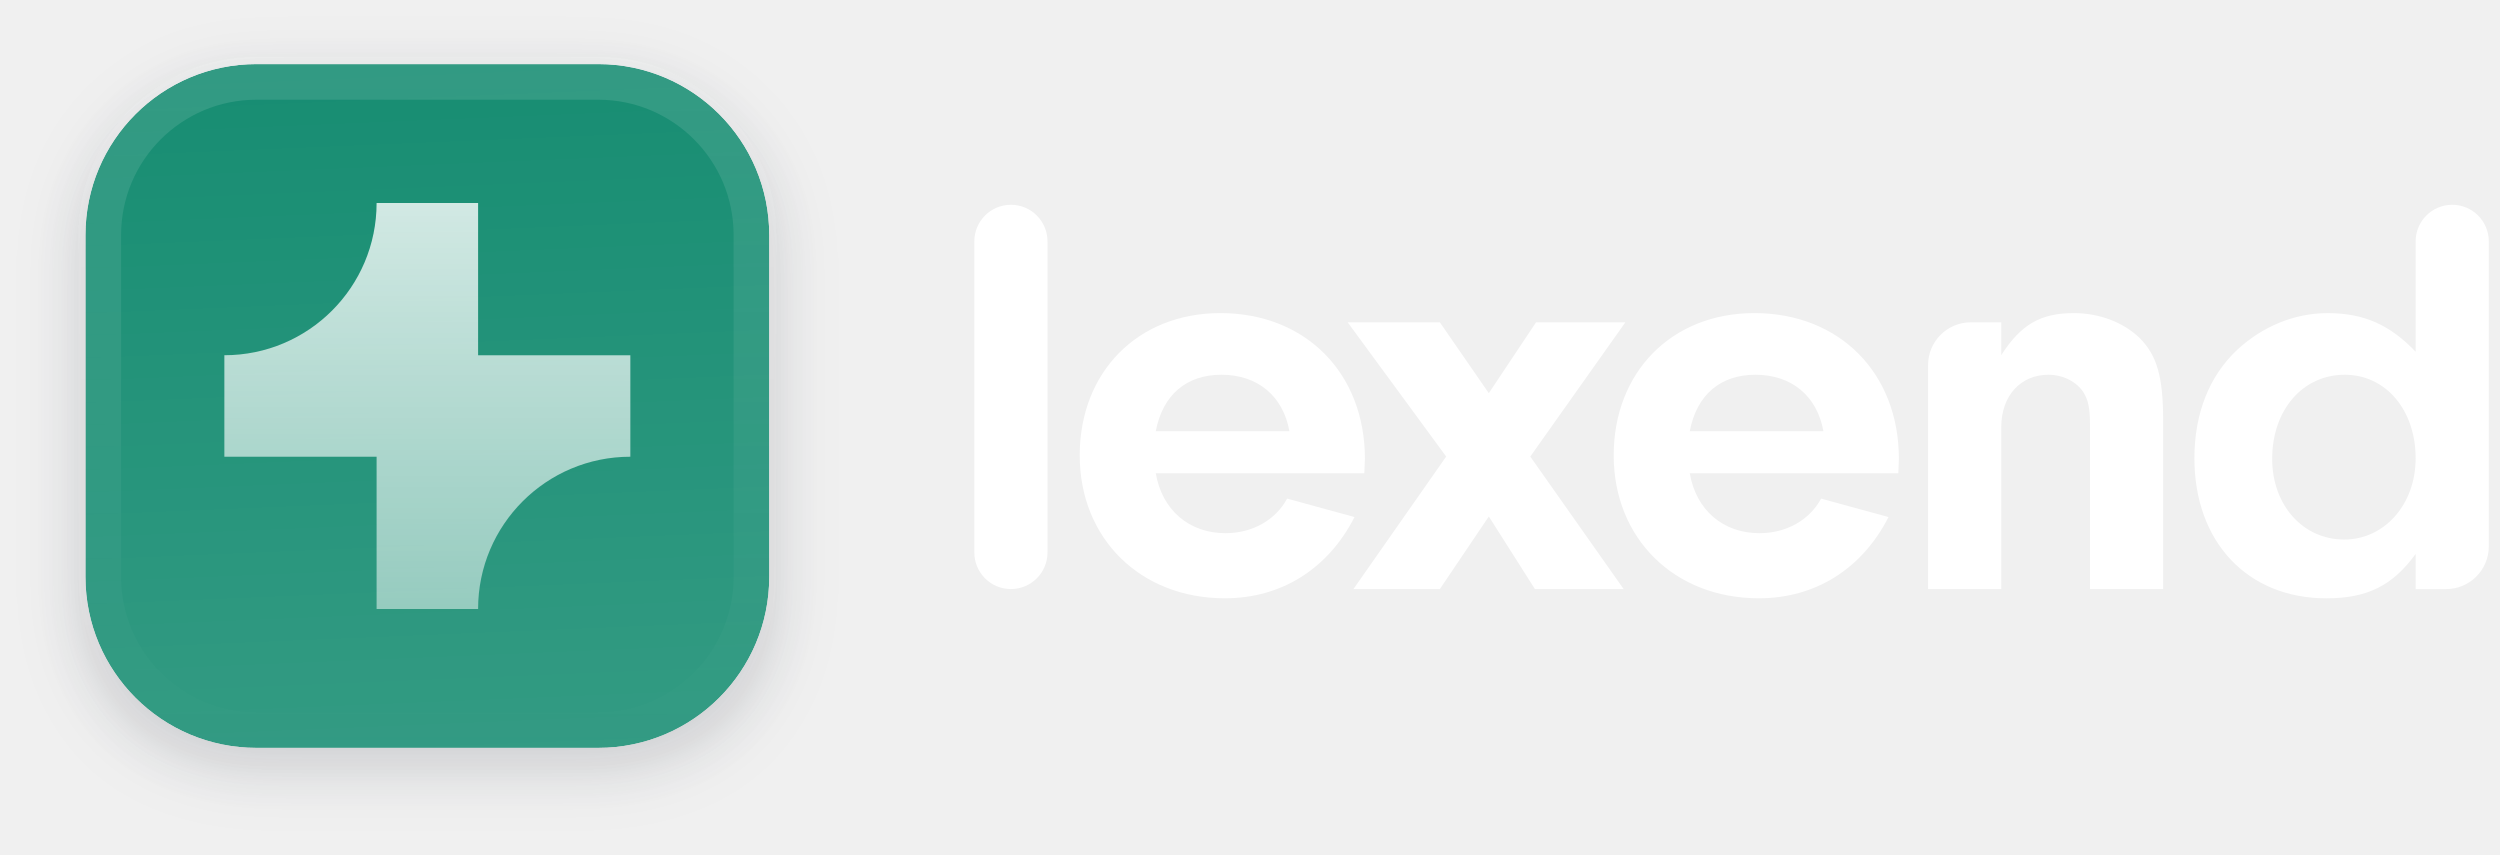
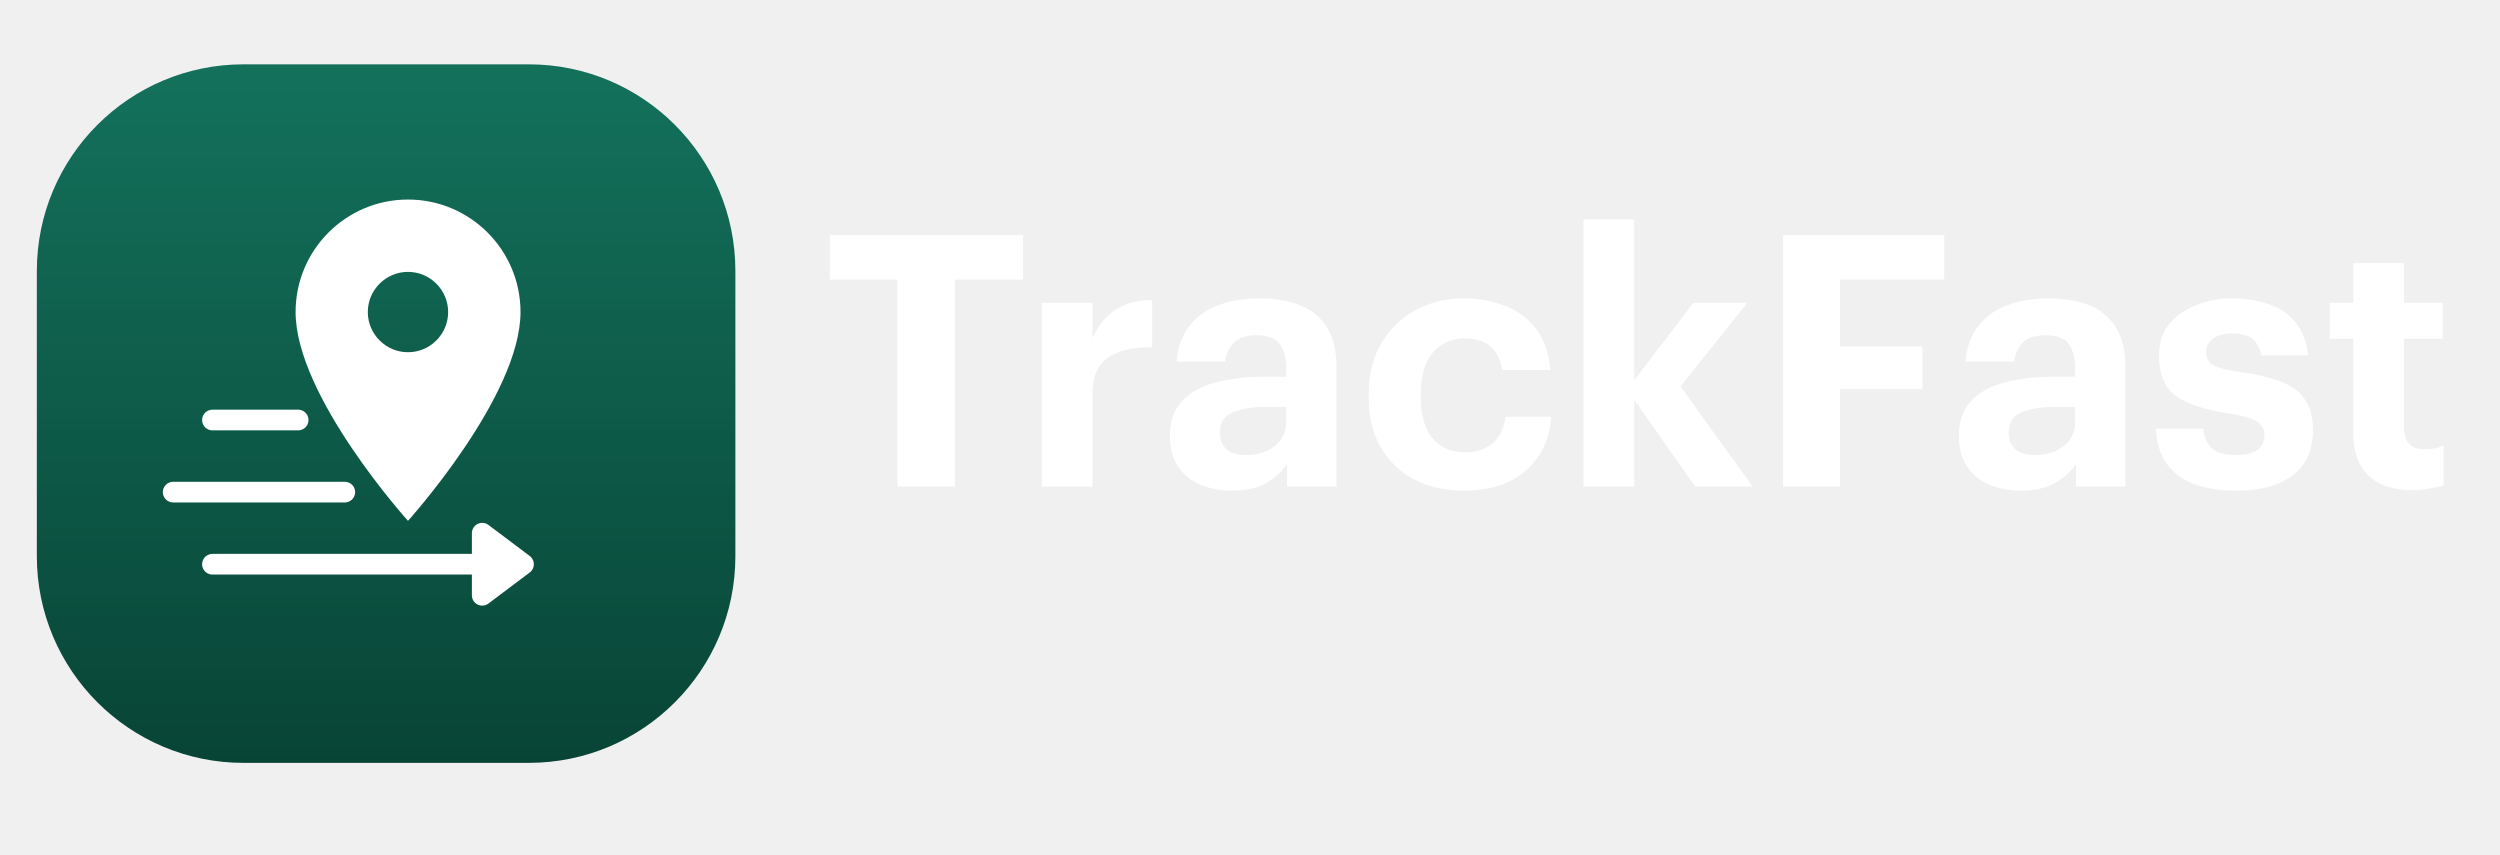
- <svg xmlns="http://www.w3.org/2000/svg" width="117" height="40" viewBox="0 0 117 40" fill="none">
-   <g filter="url(#filter0_dd_1894_485083)">
-     <mask id="a" style="mask-type:luminance" maskUnits="userSpaceOnUse" x="4" y="3" width="32" height="32">
-       <path d="M28 3H12a8 8 0 00-8 8v16a8 8 0 008 8h16a8 8 0 008-8V11a8 8 0 00-8-8z" fill="#fff" />
-     </mask>
-     <g mask="url(#a)">
-       <path d="M28 3H12a8 8 0 00-8 8v16a8 8 0 008 8h16a8 8 0 008-8V11a8 8 0 00-8-8z" fill="#178D72" />
-       <path d="M4 3h32v32H4V3z" fill="url(#paint0_linear_1894_485083)" />
-       <path d="M17.625 9.5a7.125 7.125 0 01-7.125 7.125v4.75h7.125V28.5h4.75a7.125 7.125 0 017.125-7.125v-4.75h-7.125V9.5h-4.75z" fill="url(#paint1_linear_1894_485083)" />
+ <svg xmlns="http://www.w3.org/2000/svg" width="117" zoomAndPan="magnify" viewBox="0 0 87.75 30" height="40" preserveAspectRatio="xMidYMid meet" version="1.0">
+   <defs>
+     <g />
+     <clipPath id="0d6118aa9c">
+       <path d="M 28 6 L 86.215 6 L 86.215 20 L 28 20 Z M 28 6 " clip-rule="nonzero" />
+     </clipPath>
+     <clipPath id="e2e1281b98">
+       <rect x="0" width="59" y="0" height="14" />
+     </clipPath>
+     <clipPath id="adcbdaa186">
+       <path d="M 1.293 2.258 L 25.812 2.258 L 25.812 26.777 L 1.293 26.777 Z M 1.293 2.258 " clip-rule="nonzero" />
+     </clipPath>
+     <clipPath id="66d376f96b">
+       <path d="M 25.812 9.512 L 25.812 19.523 C 25.812 23.527 22.566 26.777 18.559 26.777 L 8.547 26.777 C 4.543 26.777 1.293 23.527 1.293 19.523 L 1.293 9.512 C 1.293 5.504 4.543 2.258 8.547 2.258 L 18.559 2.258 C 22.566 2.258 25.812 5.504 25.812 9.512 Z M 25.812 9.512 " clip-rule="nonzero" />
+     </clipPath>
+     <clipPath id="f74da55372">
+       <path d="M 0.293 0.258 L 24.812 0.258 L 24.812 24.777 L 0.293 24.777 Z M 0.293 0.258 " clip-rule="nonzero" />
+     </clipPath>
+     <clipPath id="d8b9195dbe">
+       <path d="M 24.812 7.512 L 24.812 17.523 C 24.812 21.527 21.566 24.777 17.559 24.777 L 7.547 24.777 C 3.543 24.777 0.293 21.527 0.293 17.523 L 0.293 7.512 C 0.293 3.504 3.543 0.258 7.547 0.258 L 17.559 0.258 C 21.566 0.258 24.812 3.504 24.812 7.512 Z M 24.812 7.512 " clip-rule="nonzero" />
+     </clipPath>
+     <linearGradient x1="128" gradientTransform="matrix(0.0957812, 0, 0, 0.0957812, 0.294353, 0.256135)" y1="0" x2="128" gradientUnits="userSpaceOnUse" y2="256" id="516dff018e">
+       <stop stop-opacity="1" stop-color="rgb(7.449%, 44.31%, 35.689%)" offset="0" />
+       <stop stop-opacity="1" stop-color="rgb(7.416%, 44.171%, 35.576%)" offset="0.016" />
+       <stop stop-opacity="1" stop-color="rgb(7.349%, 43.895%, 35.349%)" offset="0.031" />
+       <stop stop-opacity="1" stop-color="rgb(7.281%, 43.62%, 35.123%)" offset="0.047" />
+       <stop stop-opacity="1" stop-color="rgb(7.213%, 43.344%, 34.895%)" offset="0.062" />
+       <stop stop-opacity="1" stop-color="rgb(7.146%, 43.068%, 34.668%)" offset="0.078" />
+       <stop stop-opacity="1" stop-color="rgb(7.079%, 42.793%, 34.442%)" offset="0.094" />
+       <stop stop-opacity="1" stop-color="rgb(7.011%, 42.517%, 34.215%)" offset="0.109" />
+       <stop stop-opacity="1" stop-color="rgb(6.944%, 42.241%, 33.989%)" offset="0.125" />
+       <stop stop-opacity="1" stop-color="rgb(6.877%, 41.966%, 33.762%)" offset="0.141" />
+       <stop stop-opacity="1" stop-color="rgb(6.81%, 41.69%, 33.534%)" offset="0.156" />
+       <stop stop-opacity="1" stop-color="rgb(6.741%, 41.415%, 33.308%)" offset="0.172" />
+       <stop stop-opacity="1" stop-color="rgb(6.674%, 41.139%, 33.081%)" offset="0.188" />
+       <stop stop-opacity="1" stop-color="rgb(6.607%, 40.863%, 32.855%)" offset="0.203" />
+       <stop stop-opacity="1" stop-color="rgb(6.54%, 40.588%, 32.628%)" offset="0.219" />
+       <stop stop-opacity="1" stop-color="rgb(6.473%, 40.312%, 32.402%)" offset="0.234" />
+       <stop stop-opacity="1" stop-color="rgb(6.406%, 40.036%, 32.175%)" offset="0.25" />
+       <stop stop-opacity="1" stop-color="rgb(6.339%, 39.761%, 31.947%)" offset="0.266" />
+       <stop stop-opacity="1" stop-color="rgb(6.271%, 39.485%, 31.721%)" offset="0.281" />
+       <stop stop-opacity="1" stop-color="rgb(6.203%, 39.209%, 31.494%)" offset="0.297" />
+       <stop stop-opacity="1" stop-color="rgb(6.136%, 38.934%, 31.268%)" offset="0.312" />
+       <stop stop-opacity="1" stop-color="rgb(6.068%, 38.658%, 31.041%)" offset="0.328" />
+       <stop stop-opacity="1" stop-color="rgb(6.001%, 38.383%, 30.814%)" offset="0.344" />
+       <stop stop-opacity="1" stop-color="rgb(5.934%, 38.107%, 30.588%)" offset="0.359" />
+       <stop stop-opacity="1" stop-color="rgb(5.867%, 37.831%, 30.36%)" offset="0.375" />
+       <stop stop-opacity="1" stop-color="rgb(5.8%, 37.556%, 30.135%)" offset="0.391" />
+       <stop stop-opacity="1" stop-color="rgb(5.731%, 37.28%, 29.907%)" offset="0.406" />
+       <stop stop-opacity="1" stop-color="rgb(5.664%, 37.004%, 29.681%)" offset="0.422" />
+       <stop stop-opacity="1" stop-color="rgb(5.597%, 36.729%, 29.454%)" offset="0.438" />
+       <stop stop-opacity="1" stop-color="rgb(5.53%, 36.453%, 29.227%)" offset="0.453" />
+       <stop stop-opacity="1" stop-color="rgb(5.463%, 36.177%, 29.001%)" offset="0.469" />
+       <stop stop-opacity="1" stop-color="rgb(5.396%, 35.902%, 28.773%)" offset="0.484" />
+       <stop stop-opacity="1" stop-color="rgb(5.328%, 35.626%, 28.548%)" offset="0.5" />
+       <stop stop-opacity="1" stop-color="rgb(5.26%, 35.352%, 28.32%)" offset="0.516" />
+       <stop stop-opacity="1" stop-color="rgb(5.193%, 35.075%, 28.093%)" offset="0.531" />
+       <stop stop-opacity="1" stop-color="rgb(5.125%, 34.799%, 27.867%)" offset="0.547" />
+       <stop stop-opacity="1" stop-color="rgb(5.058%, 34.525%, 27.64%)" offset="0.562" />
+       <stop stop-opacity="1" stop-color="rgb(4.991%, 34.248%, 27.414%)" offset="0.578" />
+       <stop stop-opacity="1" stop-color="rgb(4.924%, 33.972%, 27.187%)" offset="0.594" />
+       <stop stop-opacity="1" stop-color="rgb(4.857%, 33.698%, 26.961%)" offset="0.609" />
+       <stop stop-opacity="1" stop-color="rgb(4.79%, 33.421%, 26.733%)" offset="0.625" />
+       <stop stop-opacity="1" stop-color="rgb(4.721%, 33.147%, 26.506%)" offset="0.641" />
+       <stop stop-opacity="1" stop-color="rgb(4.654%, 32.87%, 26.28%)" offset="0.656" />
+       <stop stop-opacity="1" stop-color="rgb(4.587%, 32.594%, 26.053%)" offset="0.672" />
+       <stop stop-opacity="1" stop-color="rgb(4.52%, 32.32%, 25.827%)" offset="0.688" />
+       <stop stop-opacity="1" stop-color="rgb(4.453%, 32.043%, 25.6%)" offset="0.703" />
+       <stop stop-opacity="1" stop-color="rgb(4.385%, 31.767%, 25.374%)" offset="0.719" />
+       <stop stop-opacity="1" stop-color="rgb(4.318%, 31.493%, 25.146%)" offset="0.734" />
+       <stop stop-opacity="1" stop-color="rgb(4.25%, 31.216%, 24.919%)" offset="0.75" />
+       <stop stop-opacity="1" stop-color="rgb(4.182%, 30.94%, 24.693%)" offset="0.766" />
+       <stop stop-opacity="1" stop-color="rgb(4.115%, 30.666%, 24.466%)" offset="0.781" />
+       <stop stop-opacity="1" stop-color="rgb(4.048%, 30.389%, 24.24%)" offset="0.797" />
+       <stop stop-opacity="1" stop-color="rgb(3.981%, 30.115%, 24.013%)" offset="0.812" />
+       <stop stop-opacity="1" stop-color="rgb(3.914%, 29.839%, 23.785%)" offset="0.828" />
+       <stop stop-opacity="1" stop-color="rgb(3.847%, 29.562%, 23.56%)" offset="0.844" />
+       <stop stop-opacity="1" stop-color="rgb(3.78%, 29.288%, 23.332%)" offset="0.859" />
+       <stop stop-opacity="1" stop-color="rgb(3.711%, 29.012%, 23.106%)" offset="0.875" />
+       <stop stop-opacity="1" stop-color="rgb(3.644%, 28.735%, 22.879%)" offset="0.891" />
+       <stop stop-opacity="1" stop-color="rgb(3.577%, 28.461%, 22.653%)" offset="0.906" />
+       <stop stop-opacity="1" stop-color="rgb(3.51%, 28.185%, 22.426%)" offset="0.922" />
+       <stop stop-opacity="1" stop-color="rgb(3.442%, 27.908%, 22.198%)" offset="0.938" />
+       <stop stop-opacity="1" stop-color="rgb(3.375%, 27.634%, 21.973%)" offset="0.953" />
+       <stop stop-opacity="1" stop-color="rgb(3.308%, 27.357%, 21.745%)" offset="0.969" />
+       <stop stop-opacity="1" stop-color="rgb(3.239%, 27.083%, 21.519%)" offset="0.984" />
+       <stop stop-opacity="1" stop-color="rgb(3.172%, 26.807%, 21.292%)" offset="1" />
+     </linearGradient>
+     <clipPath id="5ce92605b6">
+       <rect x="0" width="25" y="0" height="25" />
+     </clipPath>
+     <clipPath id="7b3f272d3d">
+       <path d="M 10.375 7 L 18.359 7 L 18.359 18.613 L 10.375 18.613 Z M 10.375 7 " clip-rule="nonzero" />
+     </clipPath>
+   </defs>
+   <g clip-path="url(#0d6118aa9c)">
+     <g transform="matrix(1, 0, 0, 1, 28, 6)">
+       <g clip-path="url(#e2e1281b98)">
+         <g fill="#ffffff" fill-opacity="1">
+           <g transform="translate(0.831694, 11.08034)">
+             <g>
+               <path d="M 2.672 0 L 2.672 -7.266 L 0.297 -7.266 L 0.297 -8.828 L 7.078 -8.828 L 7.078 -7.266 L 4.688 -7.266 L 4.688 0 Z M 2.672 0 " />
+             </g>
+           </g>
+         </g>
+         <g fill="#ffffff" fill-opacity="1">
+           <g transform="translate(7.766862, 11.08034)">
+             <g>
+               <path d="M 0.797 0 L 0.797 -6.453 L 2.578 -6.453 L 2.578 -5.219 C 2.785 -5.656 3.051 -5.984 3.375 -6.203 C 3.707 -6.43 4.141 -6.547 4.672 -6.547 L 4.672 -4.891 C 4.004 -4.898 3.488 -4.781 3.125 -4.531 C 2.758 -4.281 2.578 -3.848 2.578 -3.234 L 2.578 0 Z M 0.797 0 " />
+             </g>
+           </g>
+         </g>
+         <g fill="#ffffff" fill-opacity="1">
+           <g transform="translate(12.69065, 11.08034)">
+             <g>
+               <path d="M 2.531 0.141 C 2.145 0.141 1.785 0.07 1.453 -0.062 C 1.129 -0.195 0.867 -0.406 0.672 -0.688 C 0.473 -0.969 0.375 -1.336 0.375 -1.797 C 0.375 -2.297 0.516 -2.695 0.797 -3 C 1.078 -3.301 1.469 -3.52 1.969 -3.656 C 2.477 -3.789 3.066 -3.859 3.734 -3.859 L 4.453 -3.859 L 4.453 -4.125 C 4.453 -4.508 4.379 -4.801 4.234 -5 C 4.098 -5.207 3.82 -5.312 3.406 -5.312 C 3.051 -5.312 2.789 -5.227 2.625 -5.062 C 2.457 -4.895 2.352 -4.672 2.312 -4.391 L 0.609 -4.391 C 0.648 -4.898 0.801 -5.316 1.062 -5.641 C 1.32 -5.973 1.664 -6.219 2.094 -6.375 C 2.52 -6.531 2.992 -6.609 3.516 -6.609 C 4.047 -6.609 4.516 -6.531 4.922 -6.375 C 5.328 -6.219 5.645 -5.961 5.875 -5.609 C 6.102 -5.254 6.219 -4.785 6.219 -4.203 L 6.219 0 L 4.484 0 L 4.484 -0.781 C 4.297 -0.52 4.051 -0.301 3.75 -0.125 C 3.445 0.051 3.039 0.141 2.531 0.141 Z M 3.062 -1.109 C 3.457 -1.109 3.785 -1.211 4.047 -1.422 C 4.316 -1.629 4.453 -1.91 4.453 -2.266 L 4.453 -2.797 L 3.766 -2.797 C 3.242 -2.797 2.836 -2.727 2.547 -2.594 C 2.266 -2.469 2.125 -2.234 2.125 -1.891 C 2.125 -1.66 2.195 -1.473 2.344 -1.328 C 2.488 -1.18 2.727 -1.109 3.062 -1.109 Z M 3.062 -1.109 " />
+             </g>
+           </g>
+         </g>
+         <g fill="#ffffff" fill-opacity="1">
+           <g transform="translate(19.65064, 11.08034)">
+             <g>
+               <path d="M 3.719 0.141 C 3.094 0.141 2.523 0.016 2.016 -0.234 C 1.516 -0.492 1.117 -0.867 0.828 -1.359 C 0.535 -1.848 0.391 -2.441 0.391 -3.141 L 0.391 -3.25 C 0.391 -3.945 0.539 -4.547 0.844 -5.047 C 1.145 -5.547 1.547 -5.93 2.047 -6.203 C 2.555 -6.473 3.117 -6.609 3.734 -6.609 C 4.234 -6.609 4.703 -6.523 5.141 -6.359 C 5.578 -6.203 5.941 -5.941 6.234 -5.578 C 6.535 -5.211 6.711 -4.719 6.766 -4.094 L 5.078 -4.094 C 5.016 -4.477 4.867 -4.758 4.641 -4.938 C 4.422 -5.113 4.129 -5.203 3.766 -5.203 C 3.305 -5.203 2.93 -5.035 2.641 -4.703 C 2.359 -4.367 2.219 -3.891 2.219 -3.266 L 2.219 -3.172 C 2.219 -2.523 2.352 -2.035 2.625 -1.703 C 2.906 -1.367 3.297 -1.203 3.797 -1.203 C 4.16 -1.203 4.473 -1.305 4.734 -1.516 C 4.992 -1.734 5.145 -2.047 5.188 -2.453 L 6.797 -2.453 C 6.754 -1.691 6.461 -1.066 5.922 -0.578 C 5.391 -0.098 4.656 0.141 3.719 0.141 Z M 3.719 0.141 " />
+             </g>
+           </g>
+         </g>
+         <g fill="#ffffff" fill-opacity="1">
+           <g transform="translate(26.78339, 11.08034)">
+             <g>
+               <path d="M 0.797 0 L 0.797 -9.375 L 2.578 -9.375 L 2.578 -3.734 L 4.656 -6.453 L 6.547 -6.453 L 4.203 -3.516 L 6.734 0 L 4.719 0 L 2.578 -3.047 L 2.578 0 Z M 0.797 0 " />
+             </g>
+           </g>
+         </g>
+         <g fill="#ffffff" fill-opacity="1">
+           <g transform="translate(33.63231, 11.08034)">
+             <g>
+               <path d="M 0.953 0 L 0.953 -8.828 L 6.609 -8.828 L 6.609 -7.266 L 2.953 -7.266 L 2.953 -4.922 L 5.844 -4.922 L 5.844 -3.422 L 2.953 -3.422 L 2.953 0 Z M 0.953 0 " />
+             </g>
+           </g>
+         </g>
+         <g fill="#ffffff" fill-opacity="1">
+           <g transform="translate(40.38244, 11.08034)">
+             <g>
+               <path d="M 2.531 0.141 C 2.145 0.141 1.785 0.07 1.453 -0.062 C 1.129 -0.195 0.867 -0.406 0.672 -0.688 C 0.473 -0.969 0.375 -1.336 0.375 -1.797 C 0.375 -2.297 0.516 -2.695 0.797 -3 C 1.078 -3.301 1.469 -3.52 1.969 -3.656 C 2.477 -3.789 3.066 -3.859 3.734 -3.859 L 4.453 -3.859 L 4.453 -4.125 C 4.453 -4.508 4.379 -4.801 4.234 -5 C 4.098 -5.207 3.82 -5.312 3.406 -5.312 C 3.051 -5.312 2.789 -5.227 2.625 -5.062 C 2.457 -4.895 2.352 -4.672 2.312 -4.391 L 0.609 -4.391 C 0.648 -4.898 0.801 -5.316 1.062 -5.641 C 1.32 -5.973 1.664 -6.219 2.094 -6.375 C 2.52 -6.531 2.992 -6.609 3.516 -6.609 C 4.047 -6.609 4.516 -6.531 4.922 -6.375 C 5.328 -6.219 5.645 -5.961 5.875 -5.609 C 6.102 -5.254 6.219 -4.785 6.219 -4.203 L 6.219 0 L 4.484 0 L 4.484 -0.781 C 4.297 -0.52 4.051 -0.301 3.75 -0.125 C 3.445 0.051 3.039 0.141 2.531 0.141 Z M 3.062 -1.109 C 3.457 -1.109 3.785 -1.211 4.047 -1.422 C 4.316 -1.629 4.453 -1.91 4.453 -2.266 L 4.453 -2.797 L 3.766 -2.797 C 3.242 -2.797 2.836 -2.727 2.547 -2.594 C 2.266 -2.469 2.125 -2.234 2.125 -1.891 C 2.125 -1.66 2.195 -1.473 2.344 -1.328 C 2.488 -1.18 2.727 -1.109 3.062 -1.109 Z M 3.062 -1.109 " />
+             </g>
+           </g>
+         </g>
+         <g fill="#ffffff" fill-opacity="1">
+           <g transform="translate(47.34243, 11.08034)">
+             <g>
+               <path d="M 3.141 0.141 C 2.266 0.141 1.582 -0.039 1.094 -0.406 C 0.613 -0.781 0.359 -1.32 0.328 -2.031 L 1.984 -2.031 C 2.023 -1.738 2.129 -1.508 2.297 -1.344 C 2.461 -1.188 2.738 -1.109 3.125 -1.109 C 3.801 -1.109 4.141 -1.344 4.141 -1.812 C 4.141 -2.031 4.035 -2.195 3.828 -2.312 C 3.617 -2.426 3.285 -2.516 2.828 -2.578 C 1.973 -2.711 1.359 -2.926 0.984 -3.219 C 0.617 -3.508 0.438 -3.969 0.438 -4.594 C 0.438 -5.039 0.555 -5.41 0.797 -5.703 C 1.047 -6.004 1.363 -6.227 1.75 -6.375 C 2.145 -6.531 2.562 -6.609 3 -6.609 C 3.477 -6.609 3.906 -6.539 4.281 -6.406 C 4.664 -6.281 4.977 -6.07 5.219 -5.781 C 5.469 -5.488 5.617 -5.098 5.672 -4.609 L 4.031 -4.609 C 3.977 -4.867 3.875 -5.062 3.719 -5.188 C 3.562 -5.312 3.328 -5.375 3.016 -5.375 C 2.723 -5.375 2.492 -5.312 2.328 -5.188 C 2.172 -5.07 2.094 -4.914 2.094 -4.719 C 2.094 -4.508 2.18 -4.352 2.359 -4.25 C 2.547 -4.156 2.875 -4.078 3.344 -4.016 C 3.883 -3.941 4.336 -3.832 4.703 -3.688 C 5.078 -3.551 5.359 -3.348 5.547 -3.078 C 5.742 -2.805 5.844 -2.441 5.844 -1.984 C 5.844 -1.285 5.602 -0.754 5.125 -0.391 C 4.656 -0.035 3.992 0.141 3.141 0.141 Z M 3.141 0.141 " />
+             </g>
+           </g>
+         </g>
+         <g fill="#ffffff" fill-opacity="1">
+           <g transform="translate(53.53732, 11.08034)">
+             <g>
+               <path d="M 3.141 0.125 C 2.473 0.125 1.957 -0.047 1.594 -0.391 C 1.238 -0.734 1.062 -1.238 1.062 -1.906 L 1.062 -5.188 L 0.234 -5.188 L 0.234 -6.453 L 1.062 -6.453 L 1.062 -7.844 L 2.844 -7.844 L 2.844 -6.453 L 4.203 -6.453 L 4.203 -5.188 L 2.844 -5.188 L 2.844 -2.078 C 2.844 -1.566 3.082 -1.312 3.562 -1.312 C 3.812 -1.312 4.035 -1.352 4.234 -1.438 L 4.234 -0.047 C 4.109 -0.004 3.953 0.031 3.766 0.062 C 3.586 0.102 3.379 0.125 3.141 0.125 Z M 3.141 0.125 " />
+             </g>
+           </g>
+         </g>
+       </g>
    </g>
-     <path d="M28 3.667H12A7.333 7.333 0 004.667 11v16A7.333 7.333 0 0012 34.333h16A7.333 7.333 0 0035.333 27V11A7.333 7.333 0 0028 3.667z" stroke="url(#paint2_linear_1894_485083)" stroke-width="2" />
  </g>
-   <path d="M113.052 16.46v-5.164a1.712 1.712 0 113.424 0V25.57a2 2 0 01-2 2h-1.424v-1.645c-1.078 1.483-2.265 2.076-4.179 2.076-3.694 0-6.175-2.642-6.175-6.552 0-2.103.701-3.856 1.995-5.07 1.187-1.105 2.697-1.725 4.234-1.725 1.698 0 2.912.54 4.125 1.807zm-3.316 1.078c-1.969 0-3.398 1.645-3.398 3.937 0 2.157 1.429 3.775 3.371 3.775 1.887 0 3.343-1.645 3.343-3.802 0-2.265-1.402-3.91-3.316-3.91zm-19.502-.454a2 2 0 012-2h1.425v1.537c.916-1.429 1.833-1.968 3.397-1.968 1.187 0 2.319.431 3.074 1.16.809.808 1.105 1.806 1.105 3.855v7.9h-3.424V19.83c0-.701-.08-1.105-.297-1.456-.323-.512-.97-.836-1.644-.836-1.322 0-2.211.998-2.211 2.454v7.576h-3.425V17.084zm-1.393 5.065h-9.76c.296 1.726 1.563 2.804 3.262 2.804 1.267 0 2.346-.62 2.885-1.618l3.155.863C87.143 26.625 84.959 28 82.316 28c-3.963 0-6.795-2.804-6.795-6.687 0-3.91 2.724-6.66 6.58-6.66 3.99 0 6.767 2.804 6.767 6.822l-.027.674zm-9.76-1.968h6.255c-.296-1.645-1.483-2.643-3.182-2.643-1.644 0-2.75.944-3.073 2.643z" fill="#fff" />
-   <path d="M69.677 24.171l-2.292 3.398H63.34l4.341-6.202-4.61-6.283h4.314l2.291 3.317 2.212-3.316h4.179l-4.45 6.282 4.369 6.201h-4.152l-2.157-3.397z" fill="#fff" />
-   <path d="M63.85 22.149h-9.76c.297 1.726 1.564 2.804 3.262 2.804 1.268 0 2.346-.62 2.886-1.618l3.154.863C62.152 26.625 59.968 28 57.326 28c-3.964 0-6.795-2.804-6.795-6.687 0-3.91 2.723-6.66 6.579-6.66 3.99 0 6.768 2.804 6.768 6.822l-.027.674zm-9.76-1.968h6.255c-.296-1.645-1.483-2.643-3.181-2.643-1.645 0-2.75.944-3.074 2.643zm-5.067 5.675a1.712 1.712 0 11-3.424 0v-14.56a1.712 1.712 0 013.424 0v14.56z" fill="#fff" />
-   <defs>
-     <linearGradient id="paint0_linear_1894_485083" x1="20" y1="3" x2="21.333" y2="35" gradientUnits="userSpaceOnUse">
-       <stop stop-color="#fff" stop-opacity="0" />
-       <stop offset="1" stop-color="#fff" stop-opacity=".12" />
-     </linearGradient>
-     <linearGradient id="paint1_linear_1894_485083" x1="20" y1="9.5" x2="20" y2="28.5" gradientUnits="userSpaceOnUse">
-       <stop stop-color="#fff" stop-opacity=".8" />
-       <stop offset="1" stop-color="#fff" stop-opacity=".5" />
-     </linearGradient>
-     <linearGradient id="paint2_linear_1894_485083" x1="20" y1="3" x2="20" y2="35" gradientUnits="userSpaceOnUse">
-       <stop stop-color="#fff" stop-opacity=".12" />
-       <stop offset="1" stop-color="#fff" stop-opacity="0" />
-     </linearGradient>
-     <filter id="filter0_dd_1894_485083" x=".667" y=".667" width="38.667" height="38.667" filterUnits="userSpaceOnUse" color-interpolation-filters="sRGB">
-       <feFlood flood-opacity="0" result="BackgroundImageFix" />
-       <feColorMatrix in="SourceAlpha" values="0 0 0 0 0 0 0 0 0 0 0 0 0 0 0 0 0 0 127 0" result="hardAlpha" />
-       <feOffset dy="1" />
-       <feGaussianBlur stdDeviation="1" />
-       <feColorMatrix values="0 0 0 0 0.063 0 0 0 0 0.094 0 0 0 0 0.157 0 0 0 0.06 0" />
-       <feBlend in2="BackgroundImageFix" result="effect1_dropShadow_1894_485083" />
-       <feColorMatrix in="SourceAlpha" values="0 0 0 0 0 0 0 0 0 0 0 0 0 0 0 0 0 0 127 0" result="hardAlpha" />
-       <feOffset dy="1" />
-       <feGaussianBlur stdDeviation="1.5" />
-       <feColorMatrix values="0 0 0 0 0.063 0 0 0 0 0.094 0 0 0 0 0.157 0 0 0 0.1 0" />
-       <feBlend in2="effect1_dropShadow_1894_485083" result="effect2_dropShadow_1894_485083" />
-       <feBlend in="SourceGraphic" in2="effect2_dropShadow_1894_485083" result="shape" />
-     </filter>
-   </defs>
+   <g clip-path="url(#adcbdaa186)">
+     <g clip-path="url(#66d376f96b)">
+       <g transform="matrix(1, 0, 0, 1, 1, 2)">
+         <g clip-path="url(#5ce92605b6)">
+           <g clip-path="url(#f74da55372)">
+             <g clip-path="url(#d8b9195dbe)">
+               <path fill="url(#516dff018e)" d="M 0.293 0.258 L 0.293 24.777 L 24.812 24.777 L 24.812 0.258 Z M 0.293 0.258 " fill-rule="nonzero" />
+             </g>
+           </g>
+         </g>
+       </g>
+     </g>
+   </g>
+   <path stroke-linecap="round" transform="matrix(0.725806, 0, 0, 0.725806, 7.095754, 14.3811)" fill="none" stroke-linejoin="miter" d="M 0.498 0.498 L 4.642 0.498 " stroke="#ffffff" stroke-width="1" stroke-opacity="1" stroke-miterlimit="4" />
+   <path stroke-linecap="round" transform="matrix(0.725806, 0, 0, 0.725806, 5.716238, 16.91128)" fill="none" stroke-linejoin="miter" d="M 0.499 0.499 L 8.798 0.499 " stroke="#ffffff" stroke-width="1" stroke-opacity="1" stroke-miterlimit="4" />
+   <path stroke-linecap="round" transform="matrix(0.725806, 0, 0, 0.725806, 7.095754, 19.44147)" fill="none" stroke-linejoin="miter" d="M 0.498 0.5 L 13.043 0.5 " stroke="#ffffff" stroke-width="1" stroke-opacity="1" stroke-miterlimit="4" />
+   <path stroke-linecap="round" transform="matrix(0.725806, 0, 0, 0.725806, 7.095754, 19.44147)" fill-opacity="1" fill="#ffffff" fill-rule="nonzero" stroke-linejoin="round" d="M 13.544 -1.001 L 15.54 0.5 L 13.544 2.002 Z M 13.544 -1.001 " stroke="#ffffff" stroke-width="1" stroke-opacity="1" stroke-miterlimit="4" />
+   <g clip-path="url(#7b3f272d3d)">
+     <path fill="#ffffff" d="M 14.32 7.004 C 12.141 7.004 10.375 8.773 10.375 10.953 C 10.375 13.91 14.32 18.281 14.32 18.281 C 14.32 18.281 18.27 13.91 18.27 10.953 C 18.27 8.773 16.5 7.004 14.32 7.004 Z M 14.32 12.363 C 13.543 12.363 12.91 11.73 12.91 10.953 C 12.91 10.176 13.543 9.543 14.32 9.543 C 15.098 9.543 15.73 10.176 15.73 10.953 C 15.73 11.73 15.098 12.363 14.32 12.363 Z M 14.32 12.363 " fill-opacity="1" fill-rule="nonzero" />
+   </g>
</svg>
